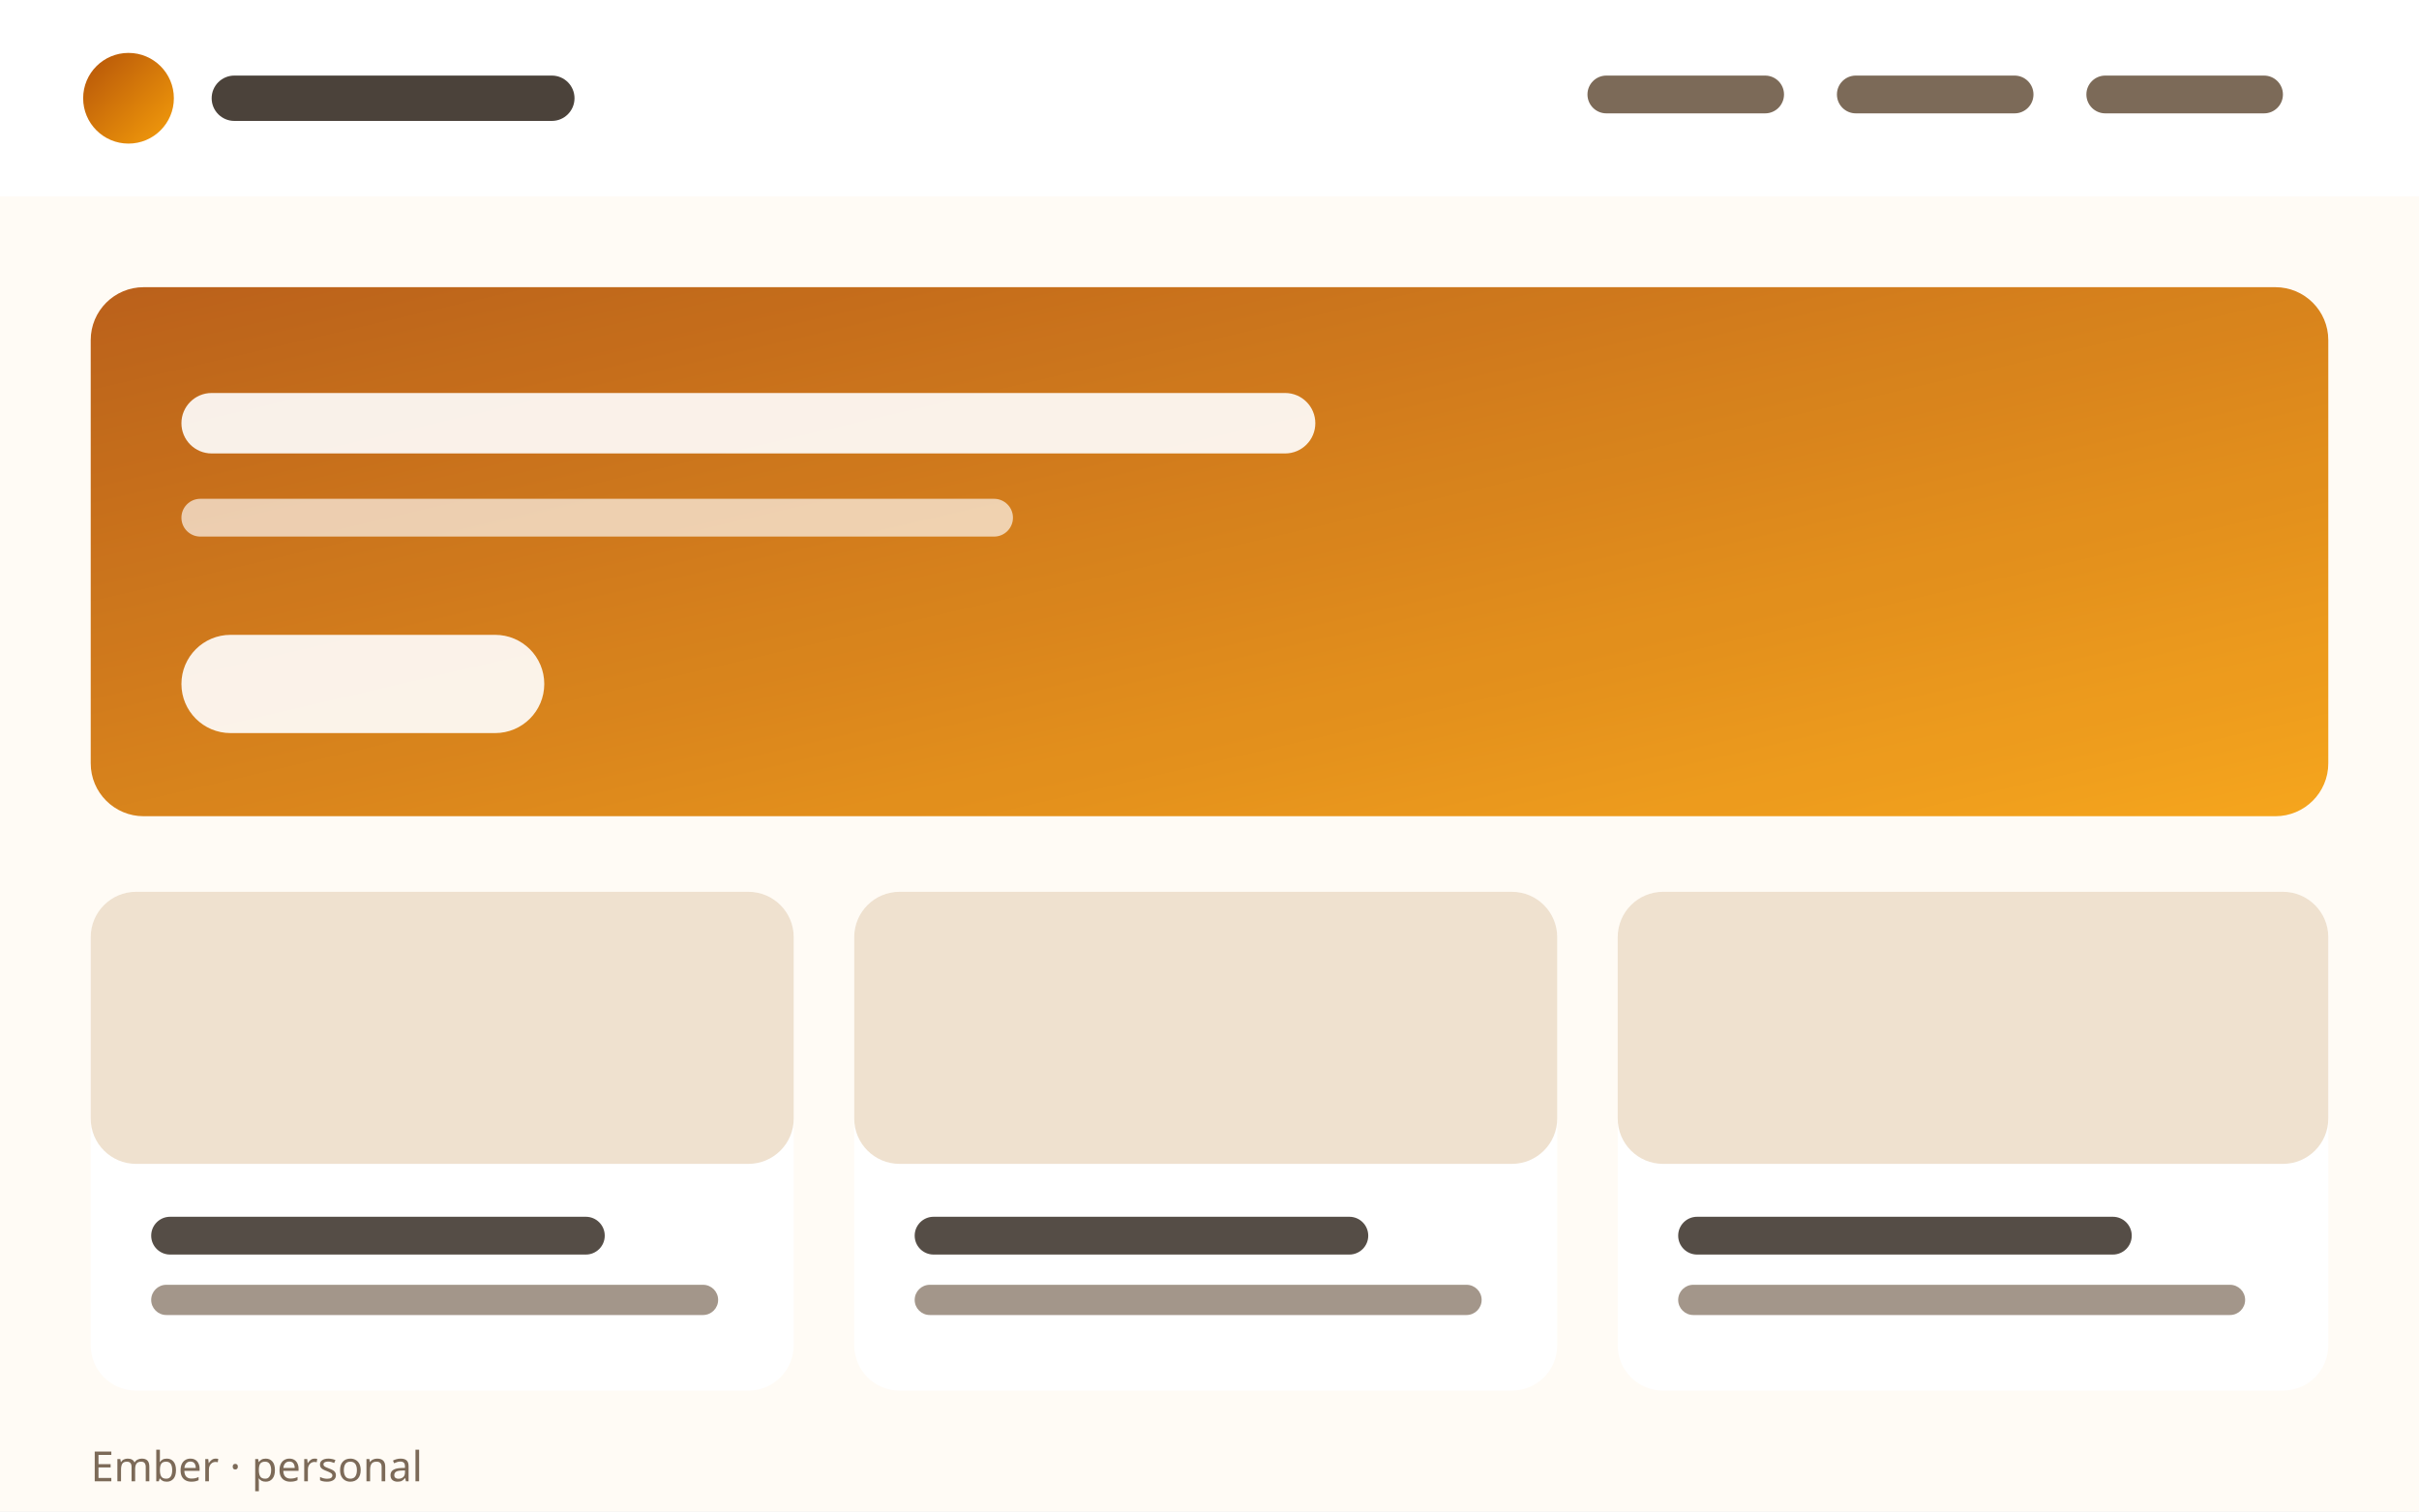
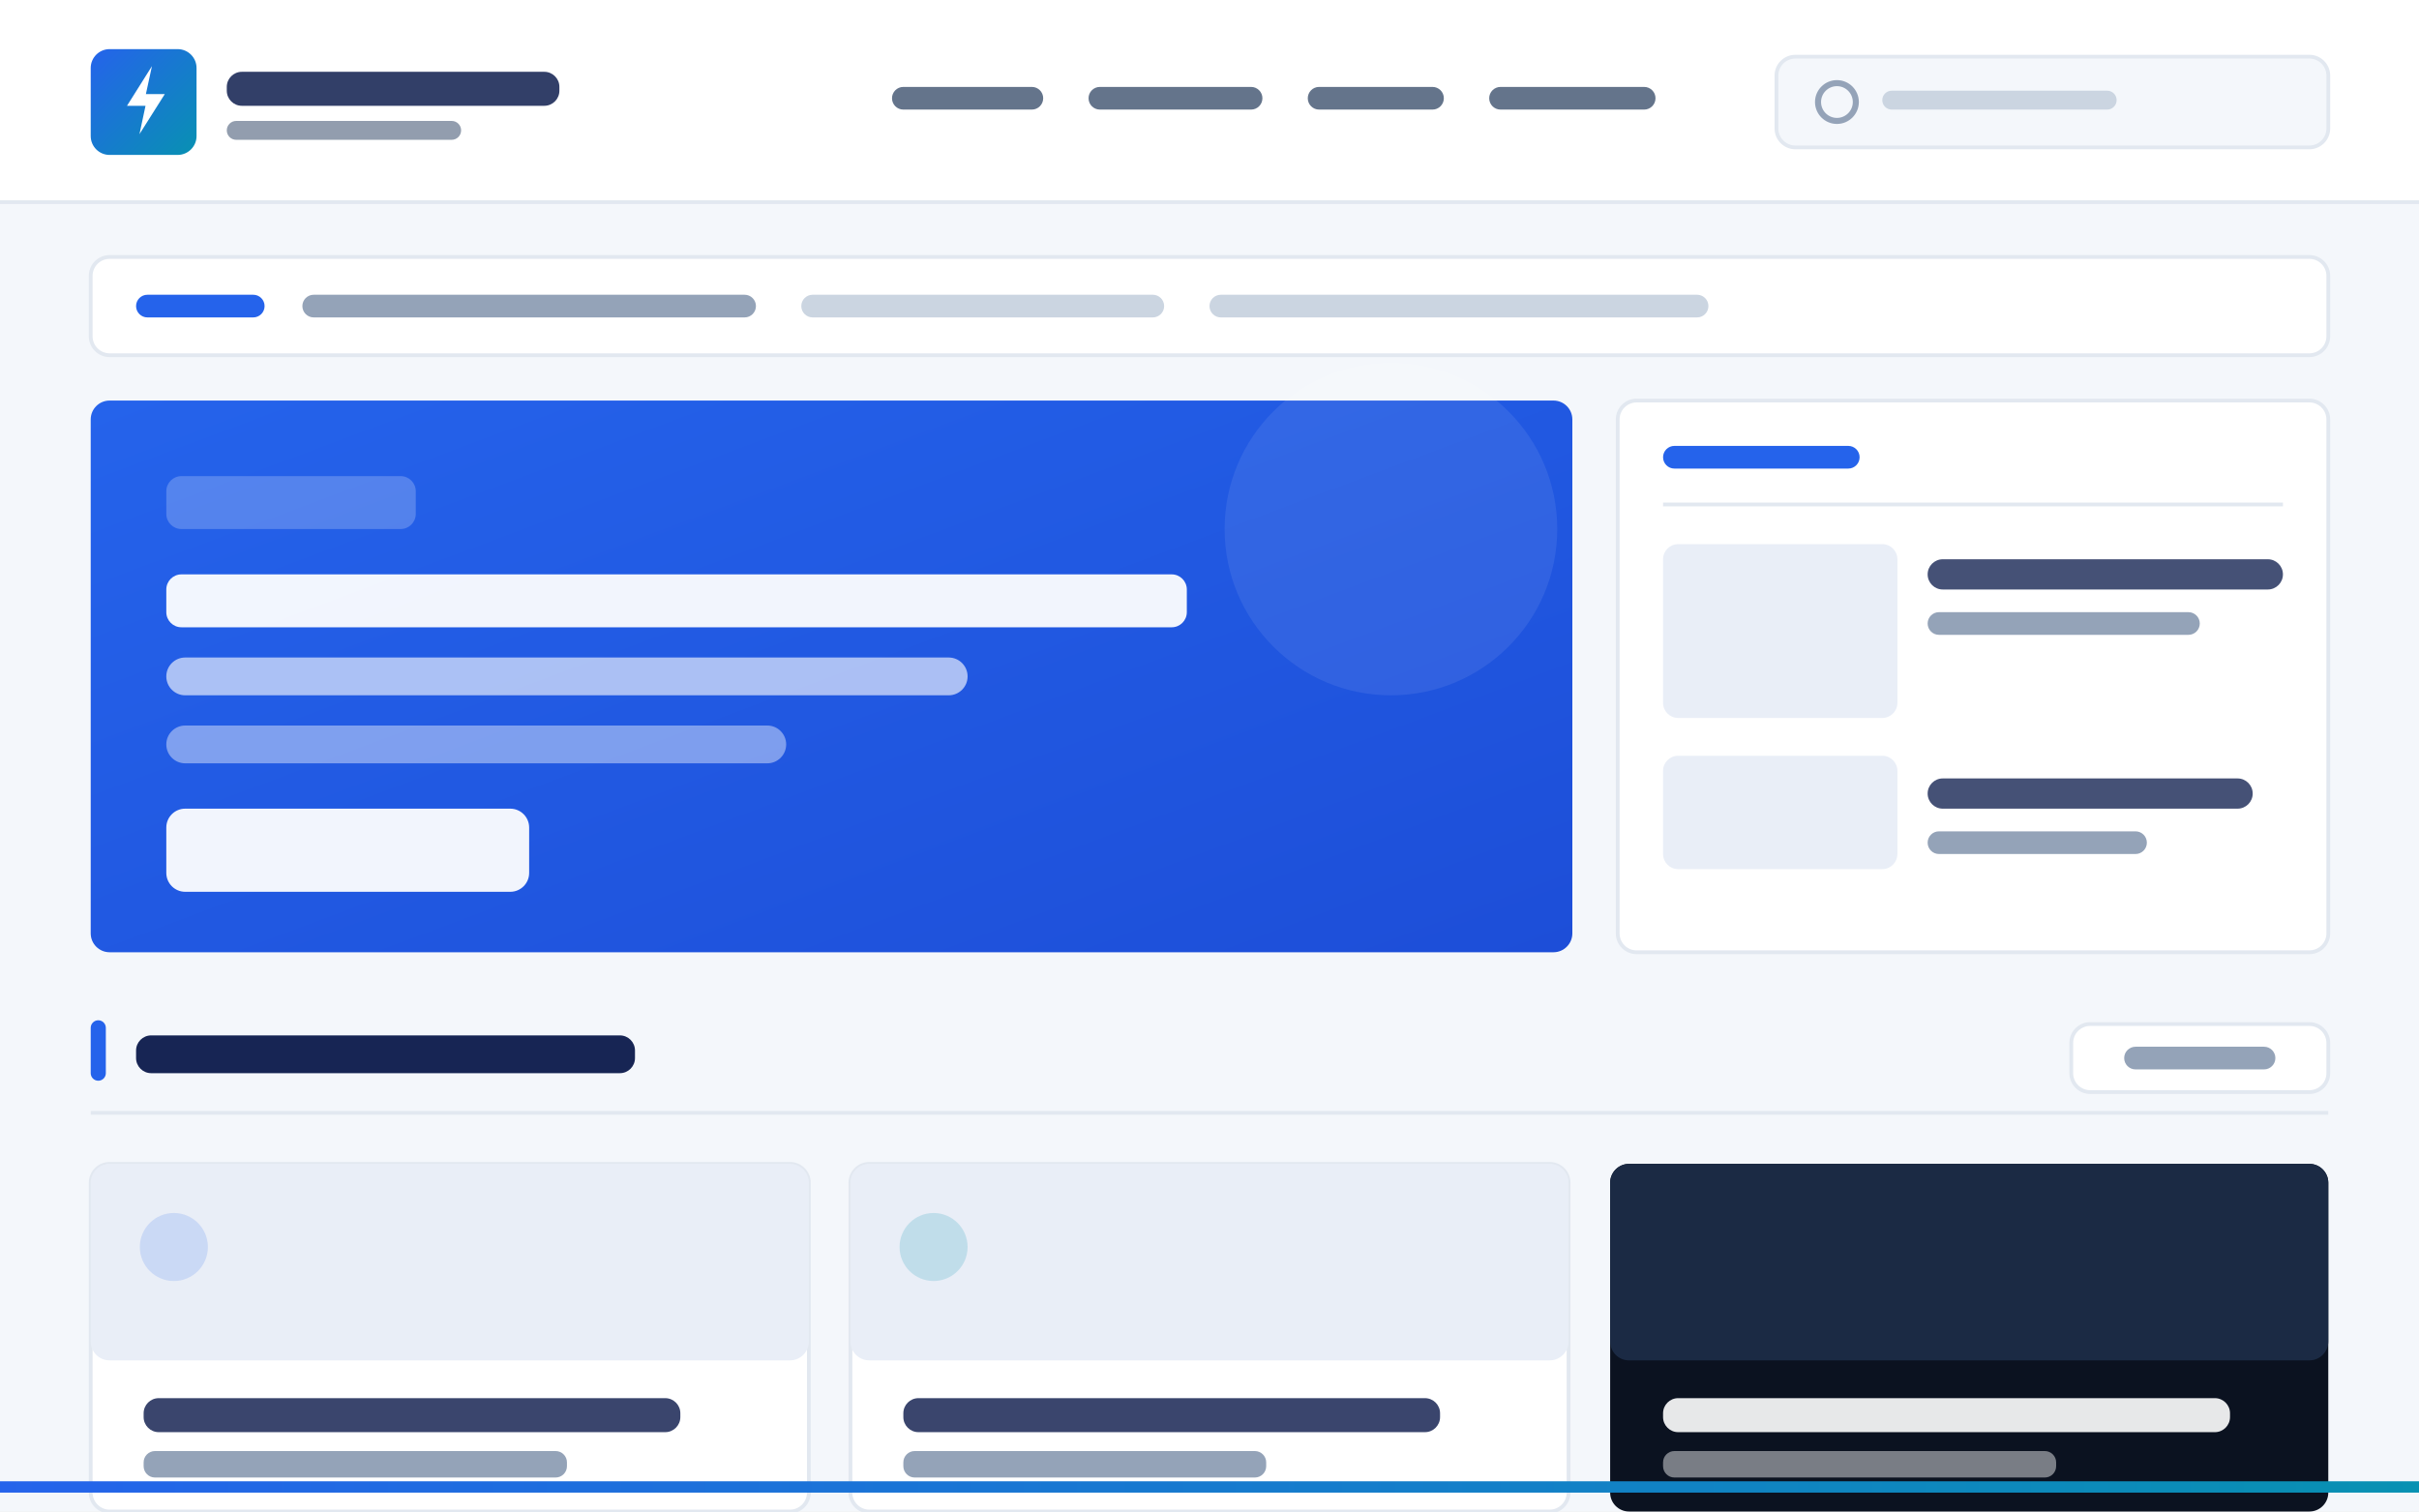
<svg xmlns="http://www.w3.org/2000/svg" viewBox="0 0 640 400" role="img" aria-label="Pratinjau tema Ember">
  <defs>
-     <linearGradient id="hero" x1="0" y1="0" x2="1" y2="1">
-       <stop offset="0" stop-color="#b45309" />
-       <stop offset="1" stop-color="#f59e0b" />
+     <linearGradient id="amp-brand" x1="0" y1="0" x2="1" y2="1">
+       <stop offset="0" stop-color="#2563eb" />
+       <stop offset="1" stop-color="#0891b2" />
+     </linearGradient>
+     <linearGradient id="amp-hero" x1="0" y1="0" x2="1" y2="1">
+       <stop offset="0" stop-color="#2563eb" />
+       <stop offset="1" stop-color="#1d4ed8" />
+     </linearGradient>
+     <linearGradient id="amp-hairline" x1="0" y1="0" x2="1" y2="0">
+       <stop offset="0" stop-color="#2563eb" />
+       <stop offset="1" stop-color="#0891b2" />
    </linearGradient>
  </defs>
-   <rect width="640" height="400" fill="#fffbf5" />
-   <rect x="0" y="0" width="640" height="52" fill="#ffffff" />
-   <circle cx="34" cy="26" r="12" fill="url(#hero)" />
-   <rect x="56" y="20" width="96" height="12" rx="6" fill="#2b2118" opacity=".85" />
-   <rect x="420" y="20" width="52" height="10" rx="5" fill="#7c6a58" />
-   <rect x="486" y="20" width="52" height="10" rx="5" fill="#7c6a58" />
-   <rect x="552" y="20" width="52" height="10" rx="5" fill="#7c6a58" />
-   <rect x="24" y="76" width="592" height="140" rx="14" fill="url(#hero)" opacity=".92" />
-   <rect x="48" y="104" width="300" height="16" rx="8" fill="#ffffff" opacity=".9" />
-   <rect x="48" y="132" width="220" height="10" rx="5" fill="#ffffff" opacity=".65" />
-   <rect x="48" y="168" width="96" height="26" rx="13" fill="#ffffff" opacity=".9" />
-   <rect x="24" y="236" width="186" height="132" rx="12" fill="#ffffff" />
-   <rect x="24" y="236" width="186" height="72" rx="12" fill="#efe1cf" />
-   <rect x="40" y="322" width="120" height="10" rx="5" fill="#2b2118" opacity=".8" />
-   <rect x="40" y="340" width="150" height="8" rx="4" fill="#7c6a58" opacity=".7" />
-   <rect x="226" y="236" width="186" height="132" rx="12" fill="#ffffff" />
-   <rect x="226" y="236" width="186" height="72" rx="12" fill="#efe1cf" />
-   <rect x="242" y="322" width="120" height="10" rx="5" fill="#2b2118" opacity=".8" />
-   <rect x="242" y="340" width="150" height="8" rx="4" fill="#7c6a58" opacity=".7" />
-   <rect x="428" y="236" width="188" height="132" rx="12" fill="#ffffff" />
-   <rect x="428" y="236" width="188" height="72" rx="12" fill="#efe1cf" />
-   <rect x="444" y="322" width="120" height="10" rx="5" fill="#2b2118" opacity=".8" />
-   <rect x="444" y="340" width="150" height="8" rx="4" fill="#7c6a58" opacity=".7" />
-   <text x="24" y="392" font-family="system-ui, sans-serif" font-size="11" fill="#7c6a58">Ember · personal</text>
+   <rect width="640" height="400" fill="#f4f7fb" />
+   <rect x="0" y="0" width="640" height="54" fill="#ffffff" />
+   <rect x="0" y="53" width="640" height="1" fill="#e2e8f0" />
+   <rect x="24" y="13" width="28" height="28" rx="5" fill="url(#amp-brand)" />
+   <path d="M40.2 17.5 33.6 28h4.9l-1.6 7.5 6.7-10.6h-5z" fill="#ffffff" />
+   <rect x="60" y="19" width="88" height="9" rx="4" fill="#172554" opacity=".88" />
+   <rect x="60" y="32" width="62" height="5" rx="2.5" fill="#64748b" opacity=".7" />
+   <rect x="236" y="23" width="40" height="6" rx="3" fill="#64748b" />
+   <rect x="288" y="23" width="46" height="6" rx="3" fill="#64748b" />
+   <rect x="346" y="23" width="36" height="6" rx="3" fill="#64748b" />
+   <rect x="394" y="23" width="44" height="6" rx="3" fill="#64748b" />
+   <rect x="470" y="15" width="146" height="24" rx="5" fill="#f4f7fb" stroke="#e2e8f0" />
+   <circle cx="486" cy="27" r="5" fill="none" stroke="#94a3b8" stroke-width="1.6" />
+   <rect x="498" y="24" width="62" height="5" rx="2.5" fill="#cbd5e1" />
+   <rect x="24" y="68" width="592" height="26" rx="5" fill="#ffffff" stroke="#e2e8f0" />
+   <rect x="36" y="78" width="34" height="6" rx="3" fill="#2563eb" />
+   <rect x="80" y="78" width="120" height="6" rx="3" fill="#94a3b8" />
+   <rect x="212" y="78" width="96" height="6" rx="3" fill="#cbd5e1" />
+   <rect x="320" y="78" width="132" height="6" rx="3" fill="#cbd5e1" />
+   <rect x="24" y="106" width="392" height="146" rx="5" fill="url(#amp-hero)" />
+   <circle cx="368" cy="140" r="44" fill="#ffffff" opacity=".08" />
+   <rect x="44" y="126" width="66" height="14" rx="4" fill="#ffffff" opacity=".22" />
+   <rect x="44" y="152" width="270" height="14" rx="4" fill="#ffffff" opacity=".94" />
+   <rect x="44" y="174" width="212" height="10" rx="5" fill="#ffffff" opacity=".62" />
+   <rect x="44" y="192" width="164" height="10" rx="5" fill="#ffffff" opacity=".42" />
+   <rect x="44" y="214" width="96" height="22" rx="5" fill="#ffffff" opacity=".94" />
+   <rect x="428" y="106" width="188" height="146" rx="5" fill="#ffffff" stroke="#e2e8f0" />
+   <rect x="440" y="118" width="52" height="6" rx="3" fill="#2563eb" />
+   <rect x="440" y="133" width="164" height="1" fill="#e2e8f0" />
+   <rect x="440" y="144" width="62" height="46" rx="4" fill="#e9eef7" />
+   <rect x="510" y="148" width="94" height="8" rx="4" fill="#172554" opacity=".8" />
+   <rect x="510" y="162" width="72" height="6" rx="3" fill="#94a3b8" />
+   <rect x="440" y="200" width="62" height="30" rx="4" fill="#e9eef7" />
+   <rect x="510" y="206" width="86" height="8" rx="4" fill="#172554" opacity=".8" />
+   <rect x="510" y="220" width="58" height="6" rx="3" fill="#94a3b8" />
+   <rect x="24" y="270" width="4" height="16" rx="2" fill="#2563eb" />
+   <rect x="36" y="274" width="132" height="10" rx="4" fill="#172554" />
+   <rect x="548" y="271" width="68" height="18" rx="5" fill="#ffffff" stroke="#e2e8f0" />
+   <rect x="562" y="277" width="40" height="6" rx="3" fill="#94a3b8" />
+   <rect x="24" y="294" width="592" height="1" fill="#e2e8f0" />
+   <g>
+     <rect x="24" y="308" width="190" height="92" rx="5" fill="#ffffff" stroke="#e2e8f0" />
+     <rect x="24" y="308" width="190" height="52" rx="5" fill="#e9eef7" />
+     <circle cx="46" cy="330" r="9" fill="#2563eb" opacity=".16" />
+     <rect x="38" y="370" width="142" height="9" rx="4" fill="#172554" opacity=".85" />
+     <rect x="38" y="384" width="112" height="7" rx="3" fill="#94a3b8" />
+   </g>
+   <g>
+     <rect x="225" y="308" width="190" height="92" rx="5" fill="#ffffff" stroke="#e2e8f0" />
+     <rect x="225" y="308" width="190" height="52" rx="5" fill="#e9eef7" />
+     <circle cx="247" cy="330" r="9" fill="#0891b2" opacity=".18" />
+     <rect x="239" y="370" width="142" height="9" rx="4" fill="#172554" opacity=".85" />
+     <rect x="239" y="384" width="96" height="7" rx="3" fill="#94a3b8" />
+   </g>
+   <g>
+     <rect x="426" y="308" width="190" height="92" rx="5" fill="#0b1220" />
+     <rect x="426" y="308" width="190" height="52" rx="5" fill="#1b2a44" />
+     <rect x="440" y="370" width="150" height="9" rx="4" fill="#ffffff" opacity=".9" />
+     <rect x="440" y="384" width="104" height="7" rx="3" fill="#ffffff" opacity=".45" />
+   </g>
+   <rect x="0" y="392" width="640" height="3" fill="url(#amp-hairline)" />
</svg>
